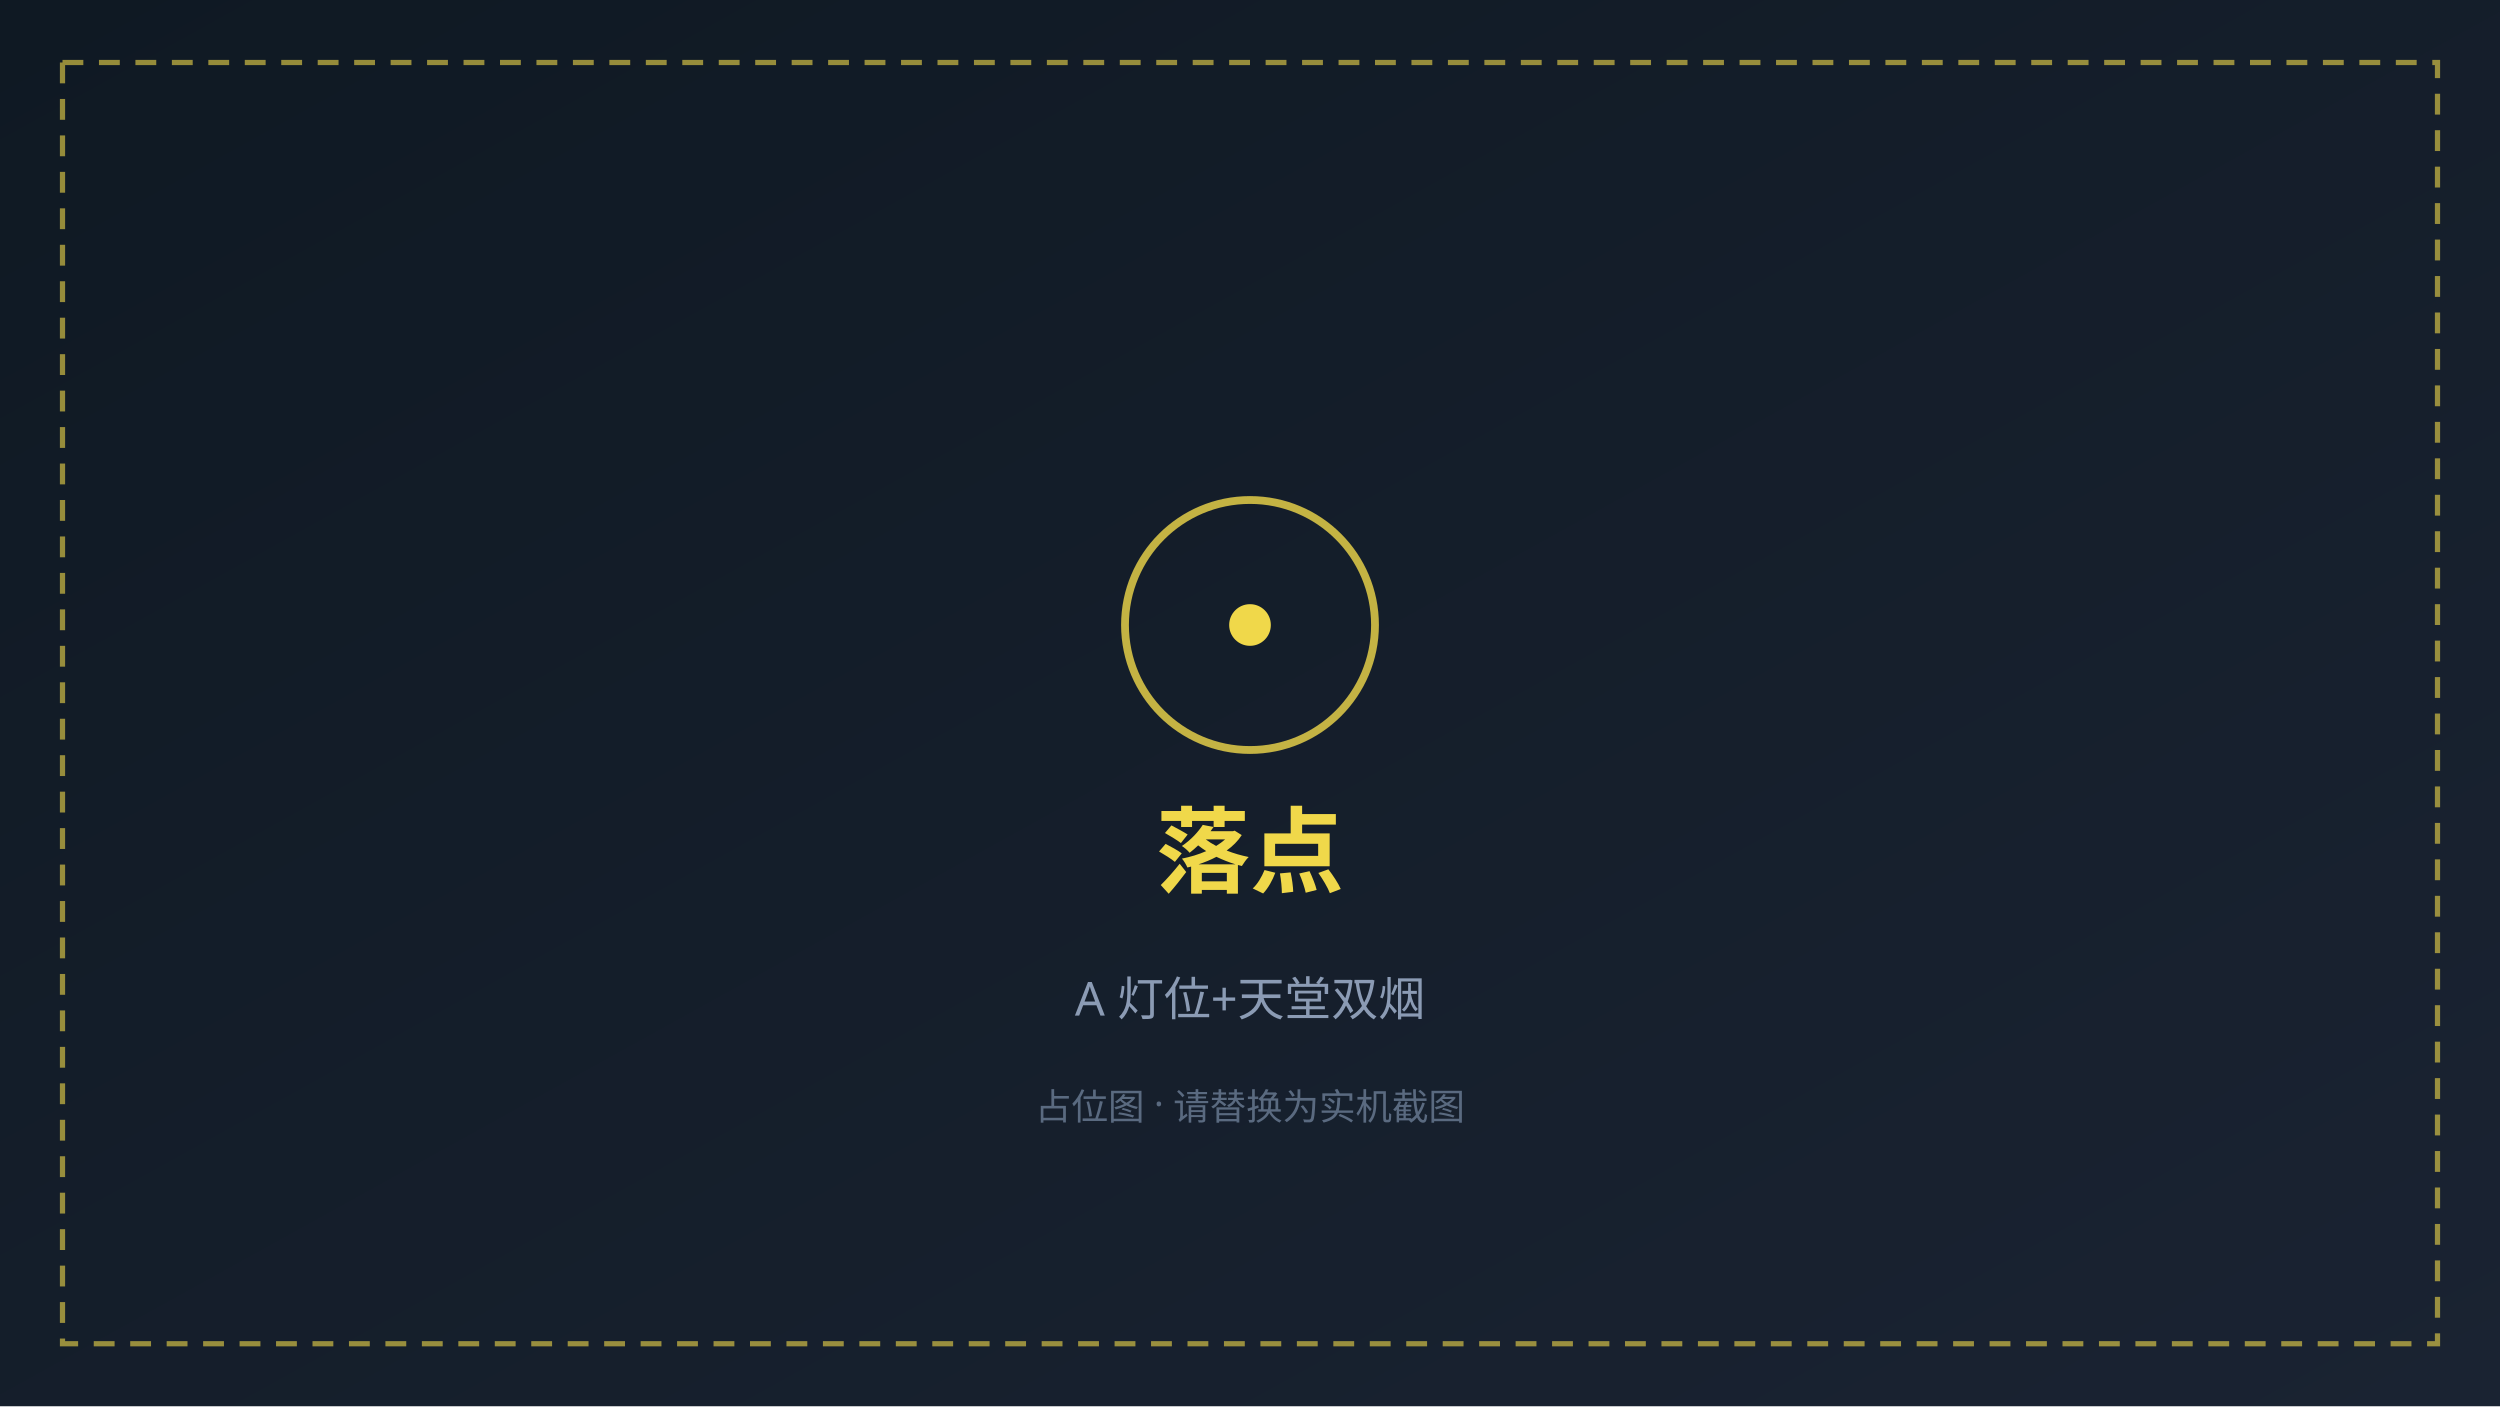
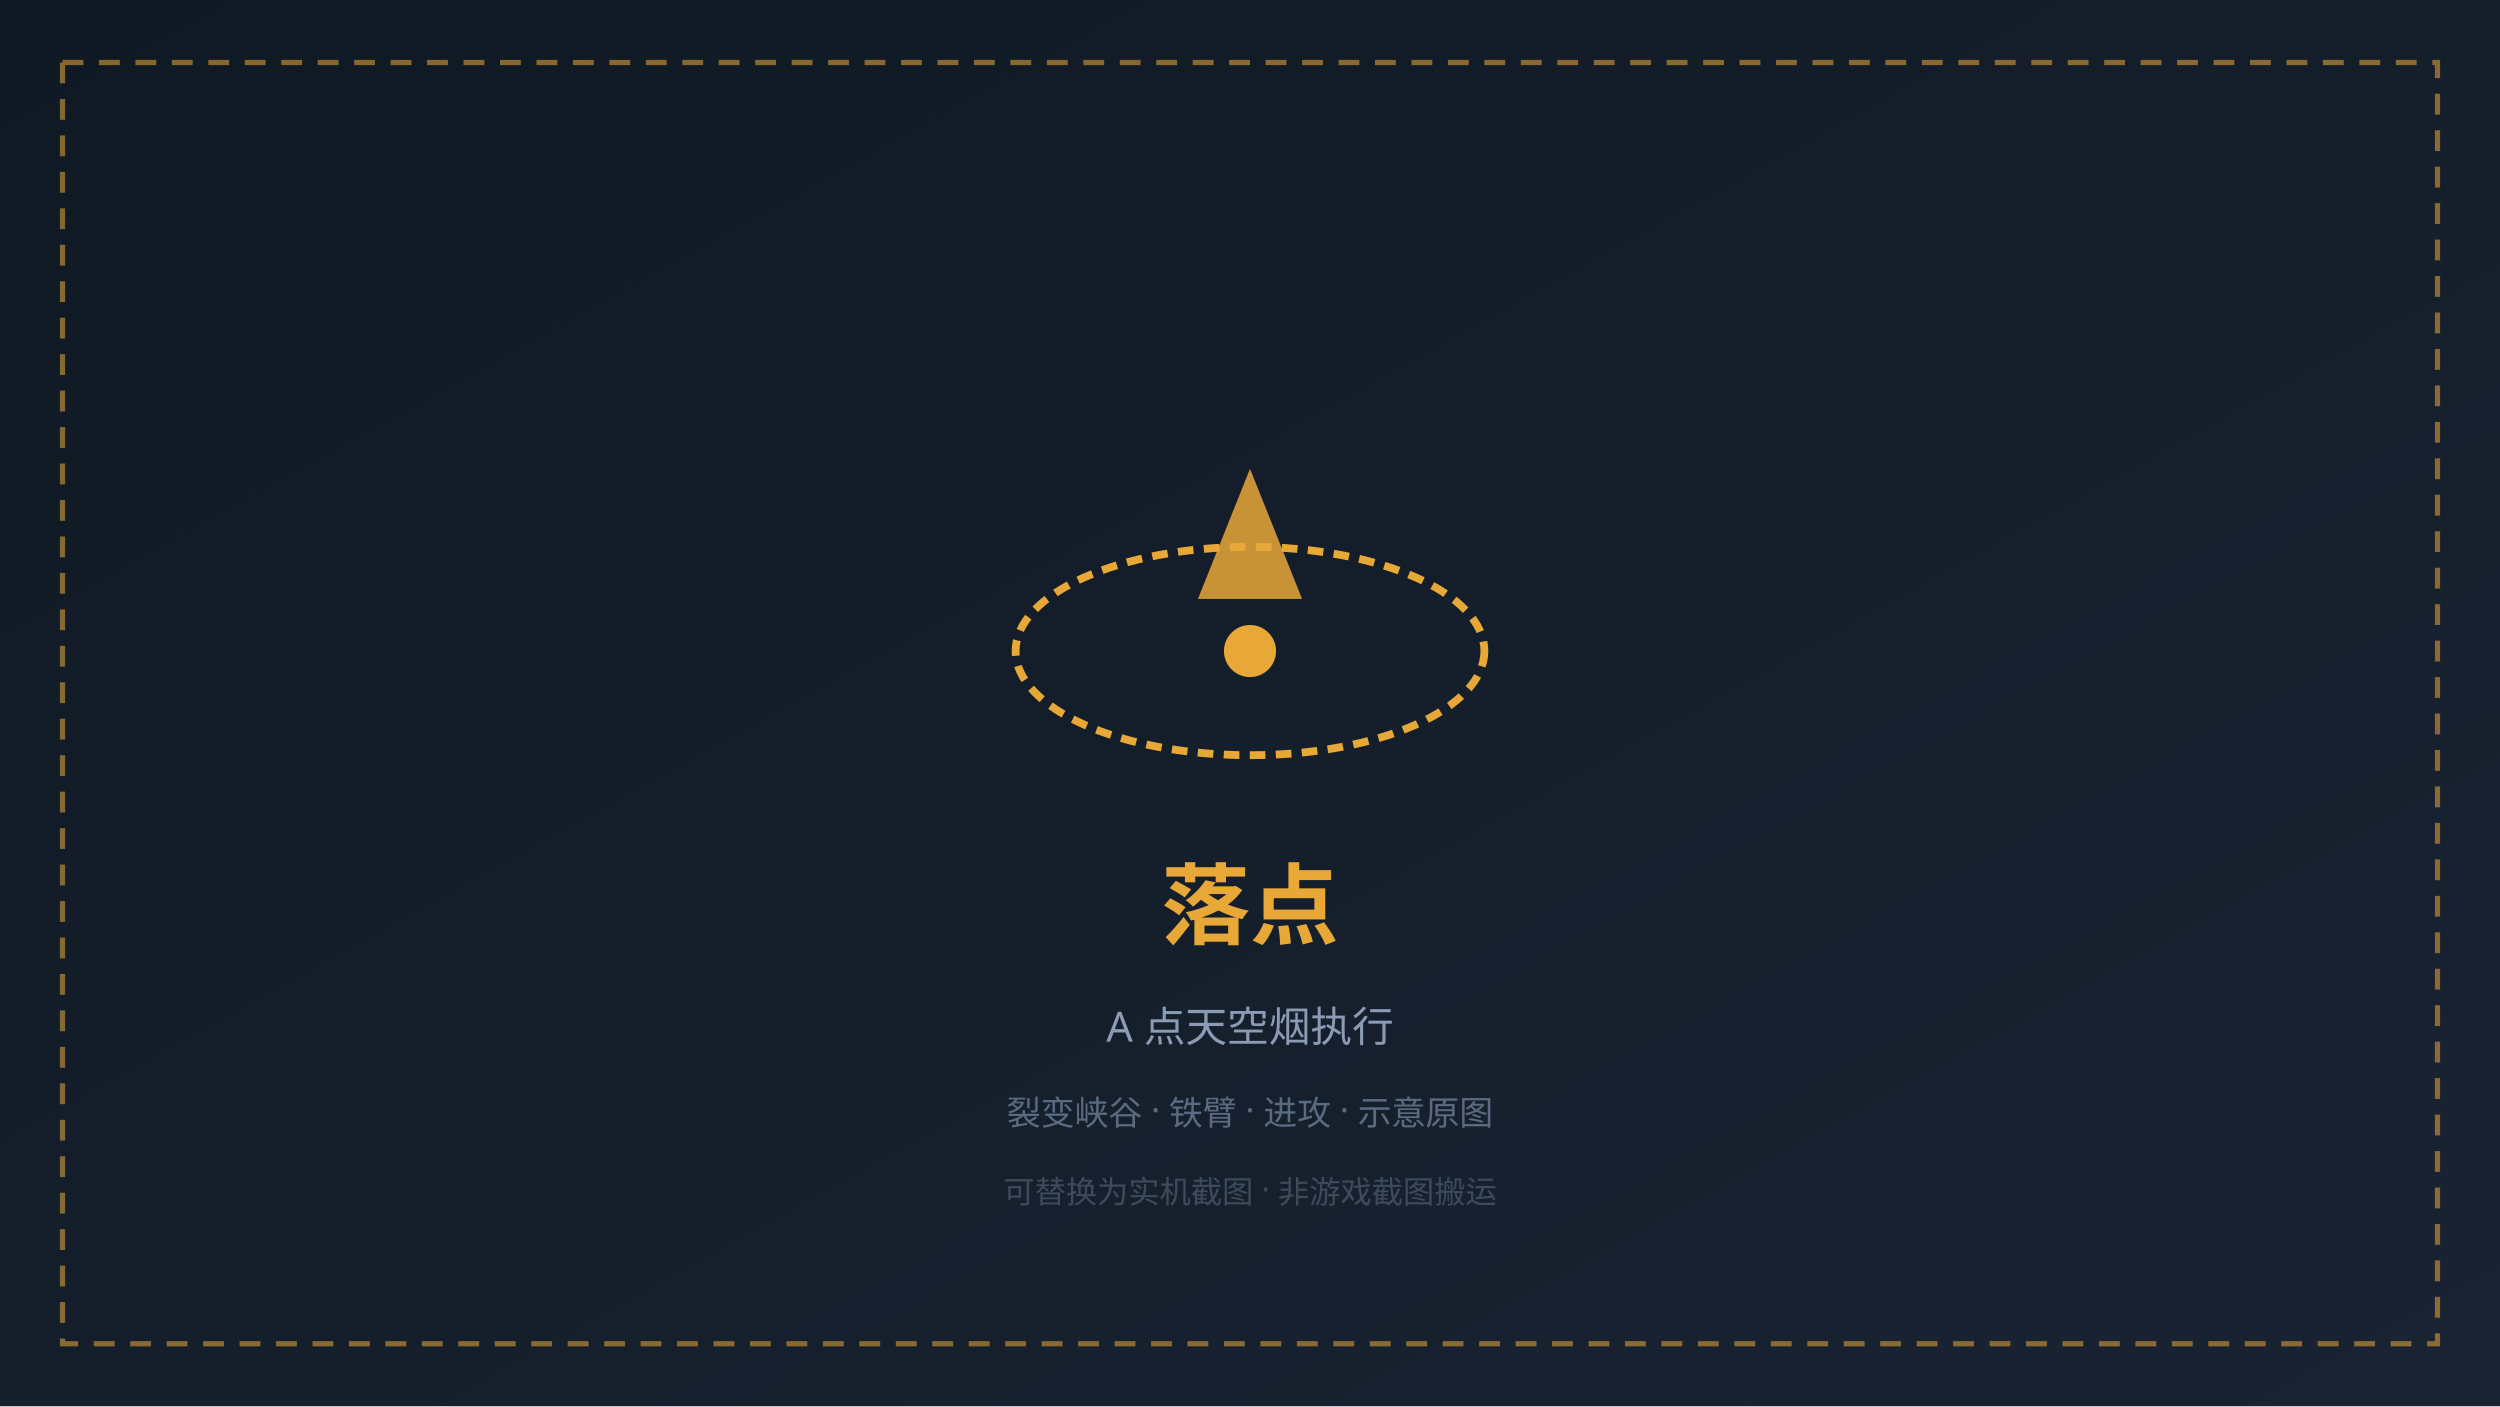
<svg xmlns="http://www.w3.org/2000/svg" width="960" height="540" viewBox="0 0 960 540">
  <defs>
    <linearGradient id="bg" x1="0" y1="0" x2="1" y2="1">
      <stop offset="0%" stop-color="#0f1923" />
      <stop offset="100%" stop-color="#1a2332" />
    </linearGradient>
+     <marker id="arrow" markerWidth="8" markerHeight="8" refX="4" refY="4" orient="auto">
+       <path d="M0,0 L8,4 L0,8 Z" fill="#e8a838" />
+     </marker>
  </defs>
  <rect width="960" height="540" fill="url(#bg)" />
-   <rect x="24" y="24" width="912" height="492" fill="none" stroke="#f0d84a" stroke-width="2" stroke-dasharray="8 6" opacity="0.6" />
-   <circle cx="480" cy="240" r="48" fill="none" stroke="#f0d84a" stroke-width="3" opacity="0.8" />
-   <circle cx="480" cy="240" r="8" fill="#f0d84a" />
-   <text x="480" y="340" text-anchor="middle" fill="#f0d84a" font-family="system-ui,sans-serif" font-size="36" font-weight="700">落点</text>
-   <text x="480" y="390" text-anchor="middle" fill="#8b9bb4" font-family="system-ui,sans-serif" font-size="18">A 灯位+天堂双烟</text>
-   <text x="480" y="430" text-anchor="middle" fill="#5a6a80" font-family="system-ui,sans-serif" font-size="14">占位图 · 请替换为实机截图</text>
+   <rect x="24" y="24" width="912" height="492" fill="none" stroke="#e8a838" stroke-width="2" stroke-dasharray="8 6" opacity="0.55" />
+   <ellipse cx="480" cy="250" rx="90" ry="40" fill="none" stroke="#e8a838" stroke-width="3" stroke-dasharray="6 4" />
+   <circle cx="480" cy="250" r="10" fill="#e8a838" />
+   <path d="M480 180 L460 230 L500 230 Z" fill="#e8a838" opacity="0.85" />
+   <text x="480" y="360" text-anchor="middle" fill="#e8a838" font-family="system-ui,sans-serif" font-size="34" font-weight="700">落点</text>
+   <text x="480" y="400" text-anchor="middle" fill="#8b9bb4" font-family="system-ui,sans-serif" font-size="16">A 点天空烟执行</text>
+   <text x="480" y="432" text-anchor="middle" fill="#5a6a80" font-family="system-ui,sans-serif" font-size="13">裂变峡谷 · 铁臂 · 进攻 · 示意原图</text>
+   <text x="480" y="462" text-anchor="middle" fill="#3d4a5c" font-family="system-ui,sans-serif" font-size="12">可替换为实机截图 · 非游戏截图搬运</text>
</svg>
